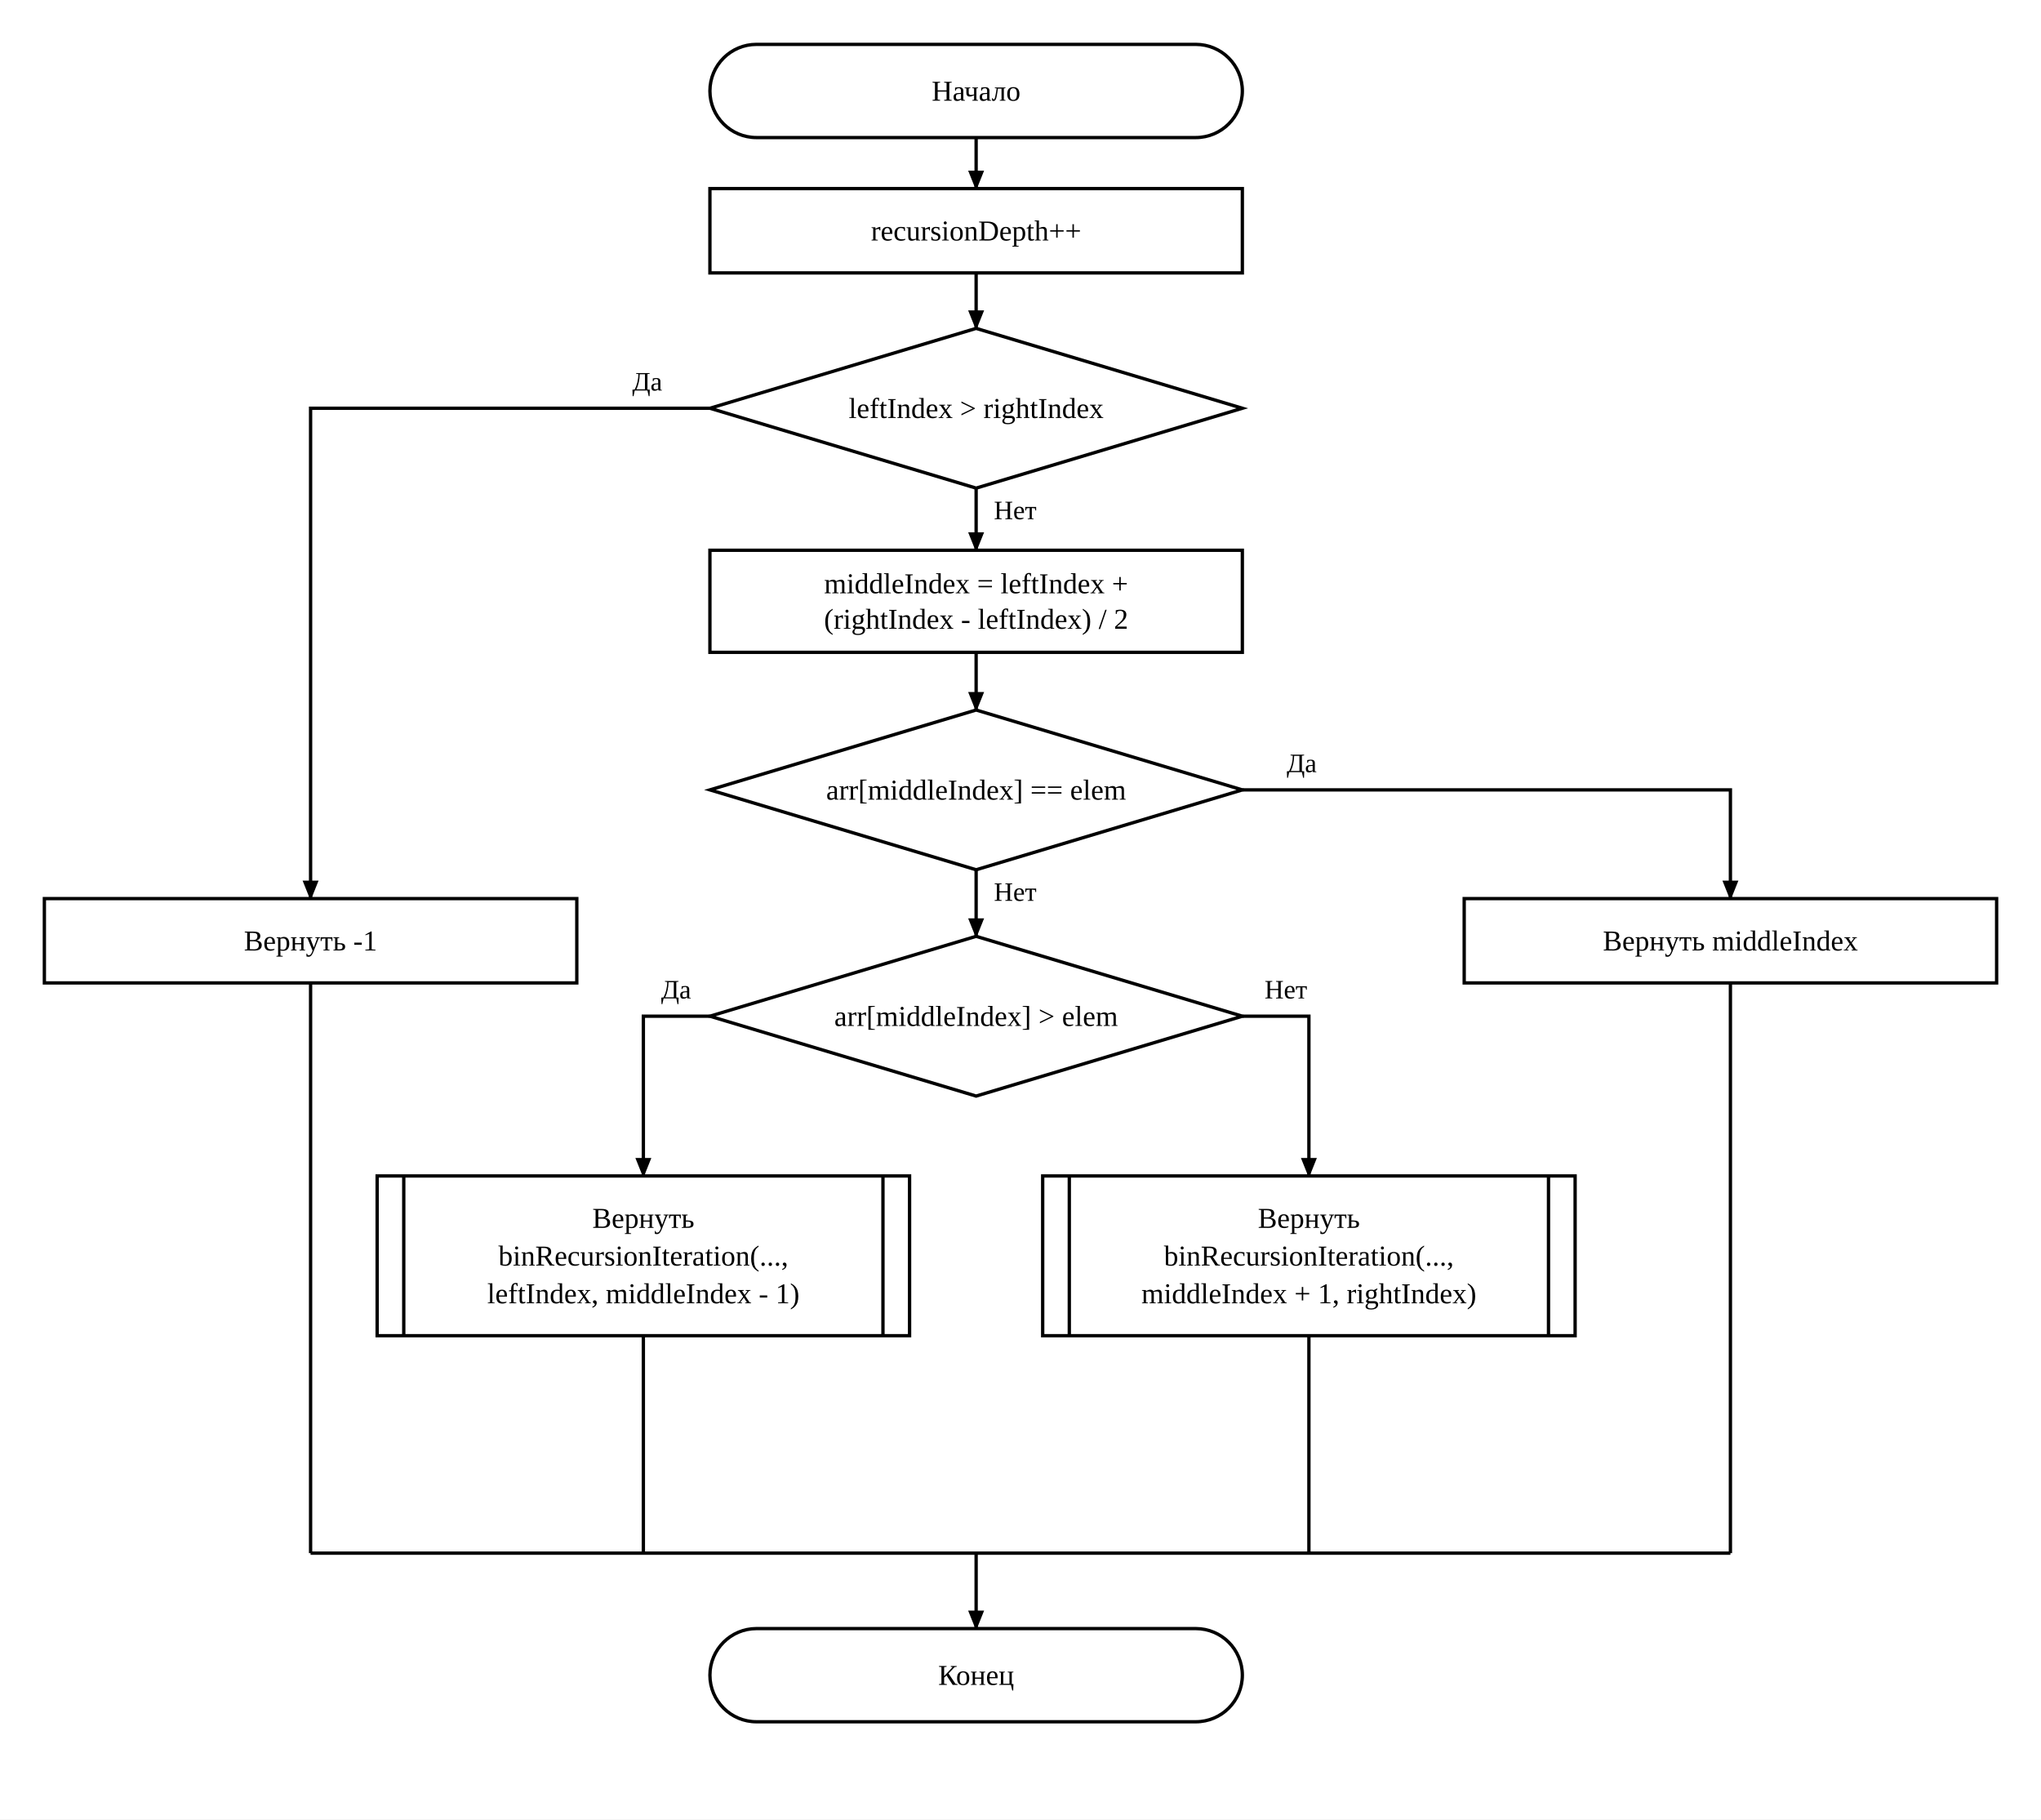
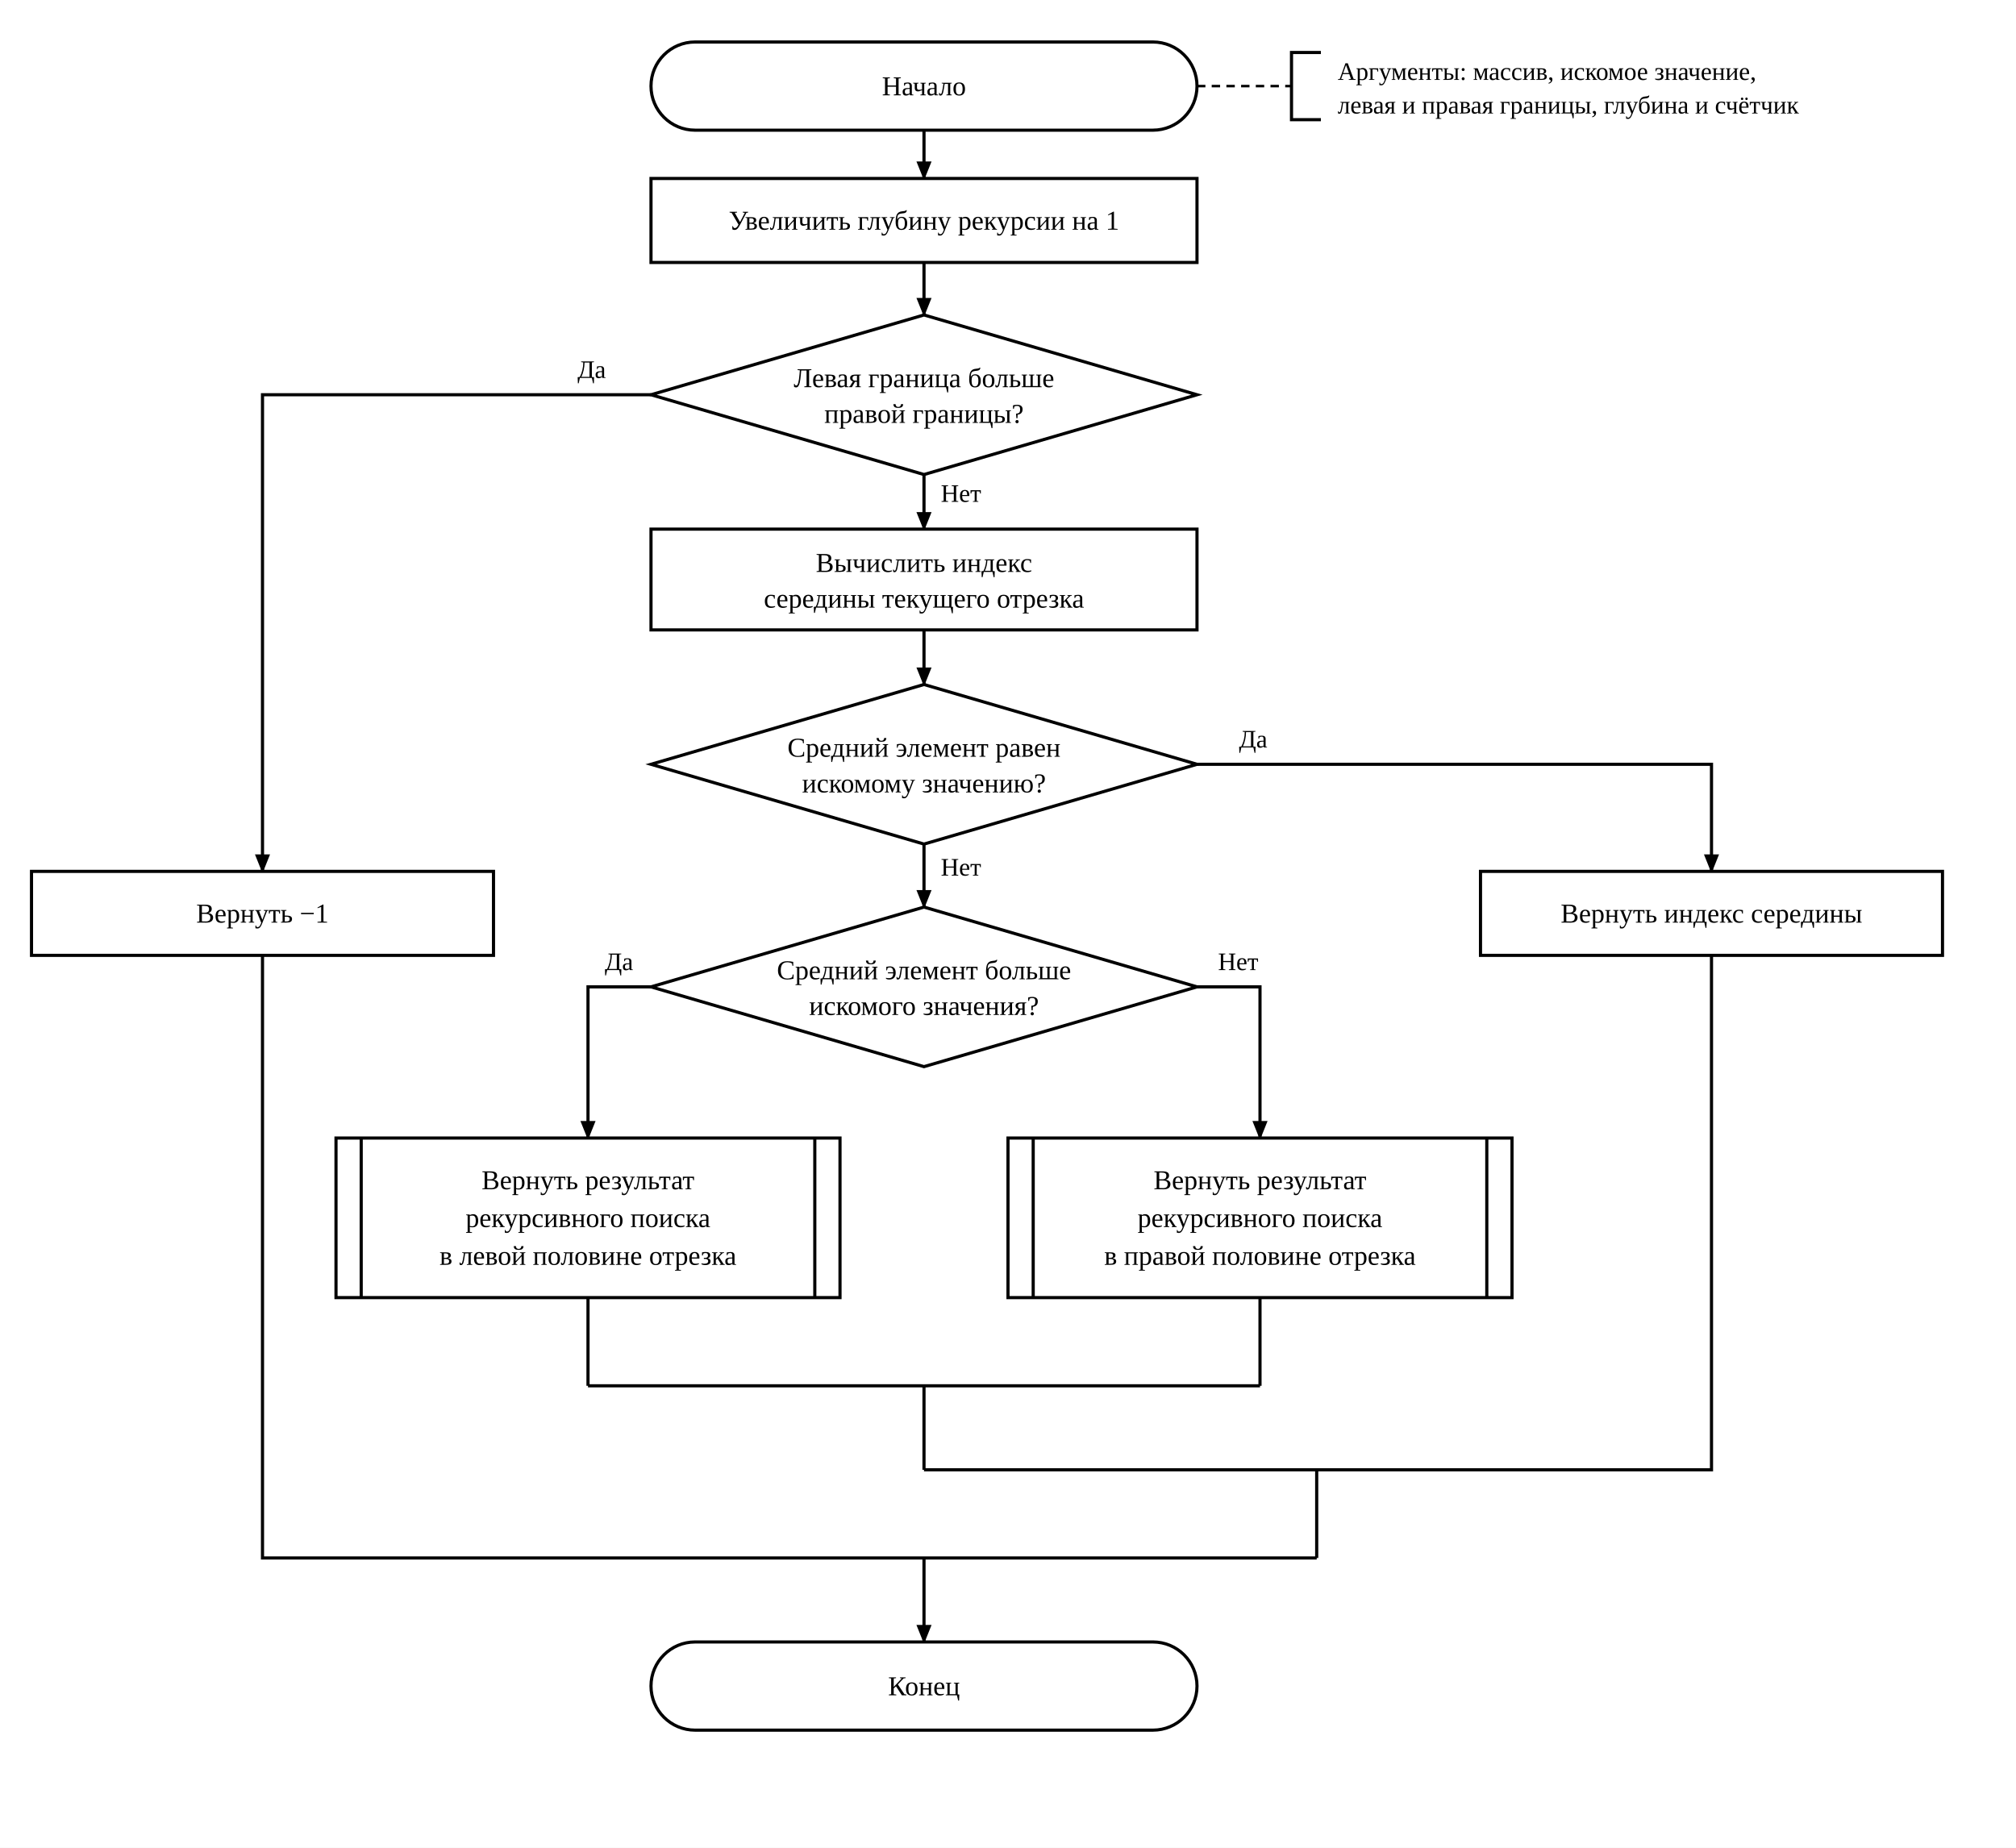
- <svg xmlns="http://www.w3.org/2000/svg" viewBox="0 0 920 820" width="920" height="820">
+ <svg xmlns="http://www.w3.org/2000/svg" viewBox="0 0 960 880" width="960" height="880">
  <defs>
    <style>
      .shape { fill: #ffffff; stroke: #000000; stroke-width: 1.5; }
+       .comment-line { fill: none; stroke: #000000; stroke-width: 1.2; stroke-dasharray: 4,3; }
+       .comment-bracket { fill: none; stroke: #000000; stroke-width: 1.5; }
      .arrow { fill: none; stroke: #000000; stroke-width: 1.5; marker-end: url(#arrow); }
      .wire { fill: none; stroke: #000000; stroke-width: 1.5; }
      .txt { font-family: "Times New Roman", serif; font-size: 13px; fill: #000000; text-anchor: middle; dominant-baseline: central; }
+       .ctxt { font-family: "Times New Roman", serif; font-size: 12px; fill: #000000; text-anchor: start; dominant-baseline: central; }
      .lbl { font-family: "Times New Roman", serif; font-size: 12px; fill: #000000; }
    </style>
    <marker id="arrow" viewBox="0 0 10 10" refX="9" refY="5" markerWidth="6" markerHeight="6" orient="auto">
      <path d="M 0 1 L 10 5 L 0 9 z" fill="#000000" />
    </marker>
  </defs>
  <rect width="100%" height="100%" fill="#ffffff" />
-   <rect x="320" y="20" width="240" height="42" rx="21" ry="21" class="shape" />
+   <rect x="310" y="20" width="260" height="42" rx="21" ry="21" class="shape" />
  <text x="440" y="41" class="txt">Начало</text>
  <line x1="440" y1="62" x2="440" y2="85" class="arrow" />
-   <rect x="320" y="85" width="240" height="38" class="shape" />
-   <text x="440" y="104" class="txt">recursionDepth++</text>
-   <line x1="440" y1="123" x2="440" y2="148" class="arrow" />
-   <polygon points="440,148 560,184 440,220 320,184" class="shape" />
-   <text x="440" y="184" class="txt">leftIndex &gt; rightIndex</text>
-   <polyline points="320,184 140,184 140,405" class="arrow" />
-   <text x="285" y="176" class="lbl">Да</text>
-   <rect x="20" y="405" width="240" height="38" class="shape" />
-   <text x="140" y="424" class="txt">Вернуть -1</text>
-   <line x1="440" y1="220" x2="440" y2="248" class="arrow" />
-   <text x="448" y="234" class="lbl">Нет</text>
-   <rect x="320" y="248" width="240" height="46" class="shape" />
-   <text x="440" y="263" class="txt">middleIndex = leftIndex +</text>
-   <text x="440" y="279" class="txt">(rightIndex - leftIndex) / 2</text>
-   <line x1="440" y1="294" x2="440" y2="320" class="arrow" />
-   <polygon points="440,320 560,356 440,392 320,356" class="shape" />
-   <text x="440" y="356" class="txt">arr[middleIndex] == elem</text>
-   <polyline points="560,356 780,356 780,405" class="arrow" />
-   <text x="580" y="348" class="lbl">Да</text>
-   <rect x="660" y="405" width="240" height="38" class="shape" />
-   <text x="780" y="424" class="txt">Вернуть middleIndex</text>
-   <line x1="440" y1="392" x2="440" y2="422" class="arrow" />
-   <text x="448" y="406" class="lbl">Нет</text>
-   <polygon points="440,422 560,458 440,494 320,458" class="shape" />
-   <text x="440" y="458" class="txt">arr[middleIndex] &gt; elem</text>
-   <polyline points="320,458 290,458 290,530" class="arrow" />
-   <text x="298" y="450" class="lbl">Да</text>
-   <rect x="170" y="530" width="240" height="72" class="shape" />
-   <line x1="182" y1="530" x2="182" y2="602" stroke="#000000" stroke-width="1.5" />
-   <line x1="398" y1="530" x2="398" y2="602" stroke="#000000" stroke-width="1.5" />
-   <text x="290" y="549" class="txt">Вернуть</text>
-   <text x="290" y="566" class="txt">binRecursionIteration(...,</text>
-   <text x="290" y="583" class="txt">leftIndex, middleIndex - 1)</text>
-   <polyline points="560,458 590,458 590,530" class="arrow" />
-   <text x="570" y="450" class="lbl">Нет</text>
-   <rect x="470" y="530" width="240" height="72" class="shape" />
-   <line x1="482" y1="530" x2="482" y2="602" stroke="#000000" stroke-width="1.5" />
-   <line x1="698" y1="530" x2="698" y2="602" stroke="#000000" stroke-width="1.5" />
-   <text x="590" y="549" class="txt">Вернуть</text>
-   <text x="590" y="566" class="txt">binRecursionIteration(...,</text>
-   <text x="590" y="583" class="txt">middleIndex + 1, rightIndex)</text>
-   <line x1="140" y1="443" x2="140" y2="700" class="wire" />
-   <line x1="290" y1="602" x2="290" y2="700" class="wire" />
-   <line x1="590" y1="602" x2="590" y2="700" class="wire" />
-   <line x1="780" y1="443" x2="780" y2="700" class="wire" />
-   <line x1="140" y1="700" x2="780" y2="700" class="wire" />
-   <line x1="440" y1="700" x2="440" y2="734" class="arrow" />
-   <rect x="320" y="734" width="240" height="42" rx="21" ry="21" class="shape" />
-   <text x="440" y="755" class="txt">Конец</text>
+   <line x1="570" y1="41" x2="615" y2="41" class="comment-line" />
+   <polyline points="629,25 615,25 615,57 629,57" class="comment-bracket" />
+   <text x="637" y="34" class="ctxt">Аргументы: массив, искомое значение,</text>
+   <text x="637" y="50" class="ctxt">левая и правая границы, глубина и счётчик</text>
+   <rect x="310" y="85" width="260" height="40" class="shape" />
+   <text x="440" y="105" class="txt">Увеличить глубину рекурсии на 1</text>
+   <line x1="440" y1="125" x2="440" y2="150" class="arrow" />
+   <polygon points="440,150 570,188 440,226 310,188" class="shape" />
+   <text x="440" y="180" class="txt">Левая граница больше</text>
+   <text x="440" y="197" class="txt">правой границы?</text>
+   <polyline points="310,188 125,188 125,415" class="arrow" />
+   <text x="275" y="180" class="lbl">Да</text>
+   <rect x="15" y="415" width="220" height="40" class="shape" />
+   <text x="125" y="435" class="txt">Вернуть −1</text>
+   <line x1="440" y1="226" x2="440" y2="252" class="arrow" />
+   <text x="448" y="239" class="lbl">Нет</text>
+   <rect x="310" y="252" width="260" height="48" class="shape" />
+   <text x="440" y="268" class="txt">Вычислить индекс</text>
+   <text x="440" y="285" class="txt">середины текущего отрезка</text>
+   <line x1="440" y1="300" x2="440" y2="326" class="arrow" />
+   <polygon points="440,326 570,364 440,402 310,364" class="shape" />
+   <text x="440" y="356" class="txt">Средний элемент равен</text>
+   <text x="440" y="373" class="txt">искомому значению?</text>
+   <polyline points="570,364 815,364 815,415" class="arrow" />
+   <text x="590" y="356" class="lbl">Да</text>
+   <rect x="705" y="415" width="220" height="40" class="shape" />
+   <text x="815" y="435" class="txt">Вернуть индекс середины</text>
+   <line x1="440" y1="402" x2="440" y2="432" class="arrow" />
+   <text x="448" y="417" class="lbl">Нет</text>
+   <polygon points="440,432 570,470 440,508 310,470" class="shape" />
+   <text x="440" y="462" class="txt">Средний элемент больше</text>
+   <text x="440" y="479" class="txt">искомого значения?</text>
+   <polyline points="310,470 280,470 280,542" class="arrow" />
+   <text x="288" y="462" class="lbl">Да</text>
+   <rect x="160" y="542" width="240" height="76" class="shape" />
+   <line x1="172" y1="542" x2="172" y2="618" stroke="#000000" stroke-width="1.5" />
+   <line x1="388" y1="542" x2="388" y2="618" stroke="#000000" stroke-width="1.5" />
+   <text x="280" y="562" class="txt">Вернуть результат</text>
+   <text x="280" y="580" class="txt">рекурсивного поиска</text>
+   <text x="280" y="598" class="txt">в левой половине отрезка</text>
+   <polyline points="570,470 600,470 600,542" class="arrow" />
+   <text x="580" y="462" class="lbl">Нет</text>
+   <rect x="480" y="542" width="240" height="76" class="shape" />
+   <line x1="492" y1="542" x2="492" y2="618" stroke="#000000" stroke-width="1.5" />
+   <line x1="708" y1="542" x2="708" y2="618" stroke="#000000" stroke-width="1.5" />
+   <text x="600" y="562" class="txt">Вернуть результат</text>
+   <text x="600" y="580" class="txt">рекурсивного поиска</text>
+   <text x="600" y="598" class="txt">в правой половине отрезка</text>
+   <line x1="280" y1="618" x2="280" y2="660" class="wire" />
+   <line x1="600" y1="618" x2="600" y2="660" class="wire" />
+   <line x1="280" y1="660" x2="600" y2="660" class="wire" />
+   <line x1="440" y1="660" x2="440" y2="700" class="wire" />
+   <polyline points="815,455 815,700 440,700" class="wire" />
+   <line x1="627" y1="700" x2="627" y2="742" class="wire" />
+   <polyline points="125,455 125,742 627,742" class="wire" />
+   <line x1="440" y1="742" x2="440" y2="782" class="arrow" />
+   <rect x="310" y="782" width="260" height="42" rx="21" ry="21" class="shape" />
+   <text x="440" y="803" class="txt">Конец</text>
</svg>
